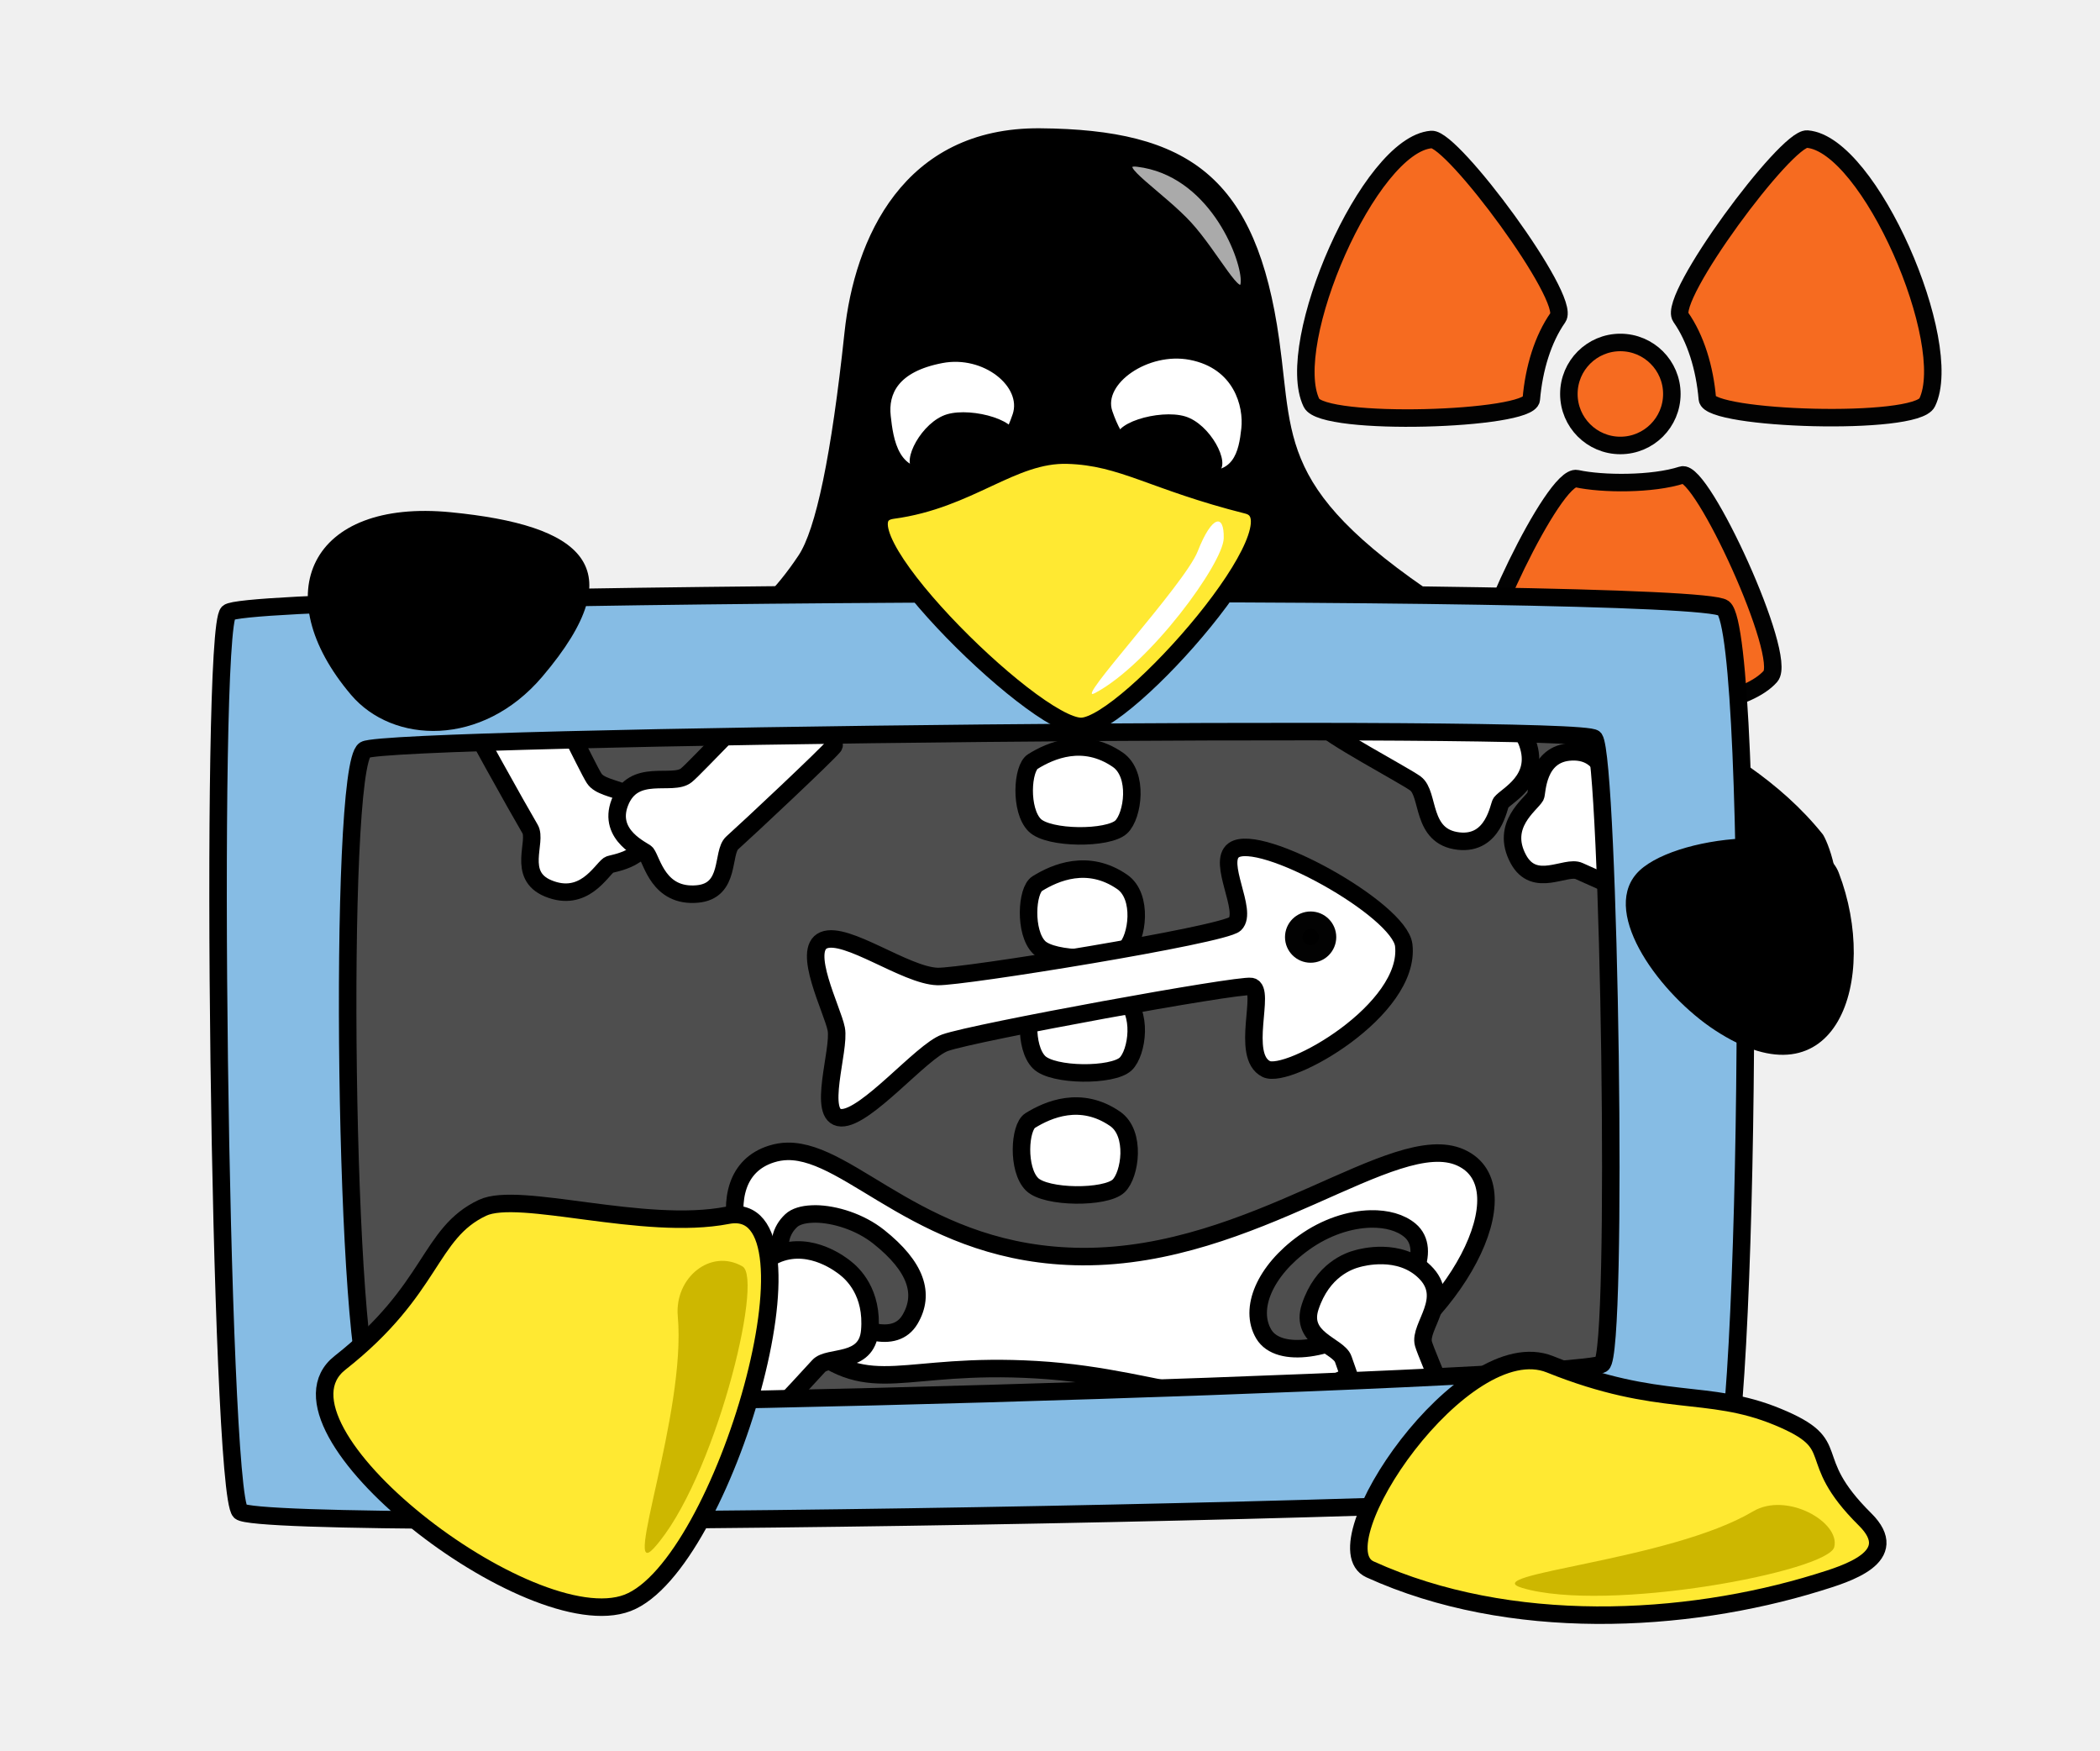
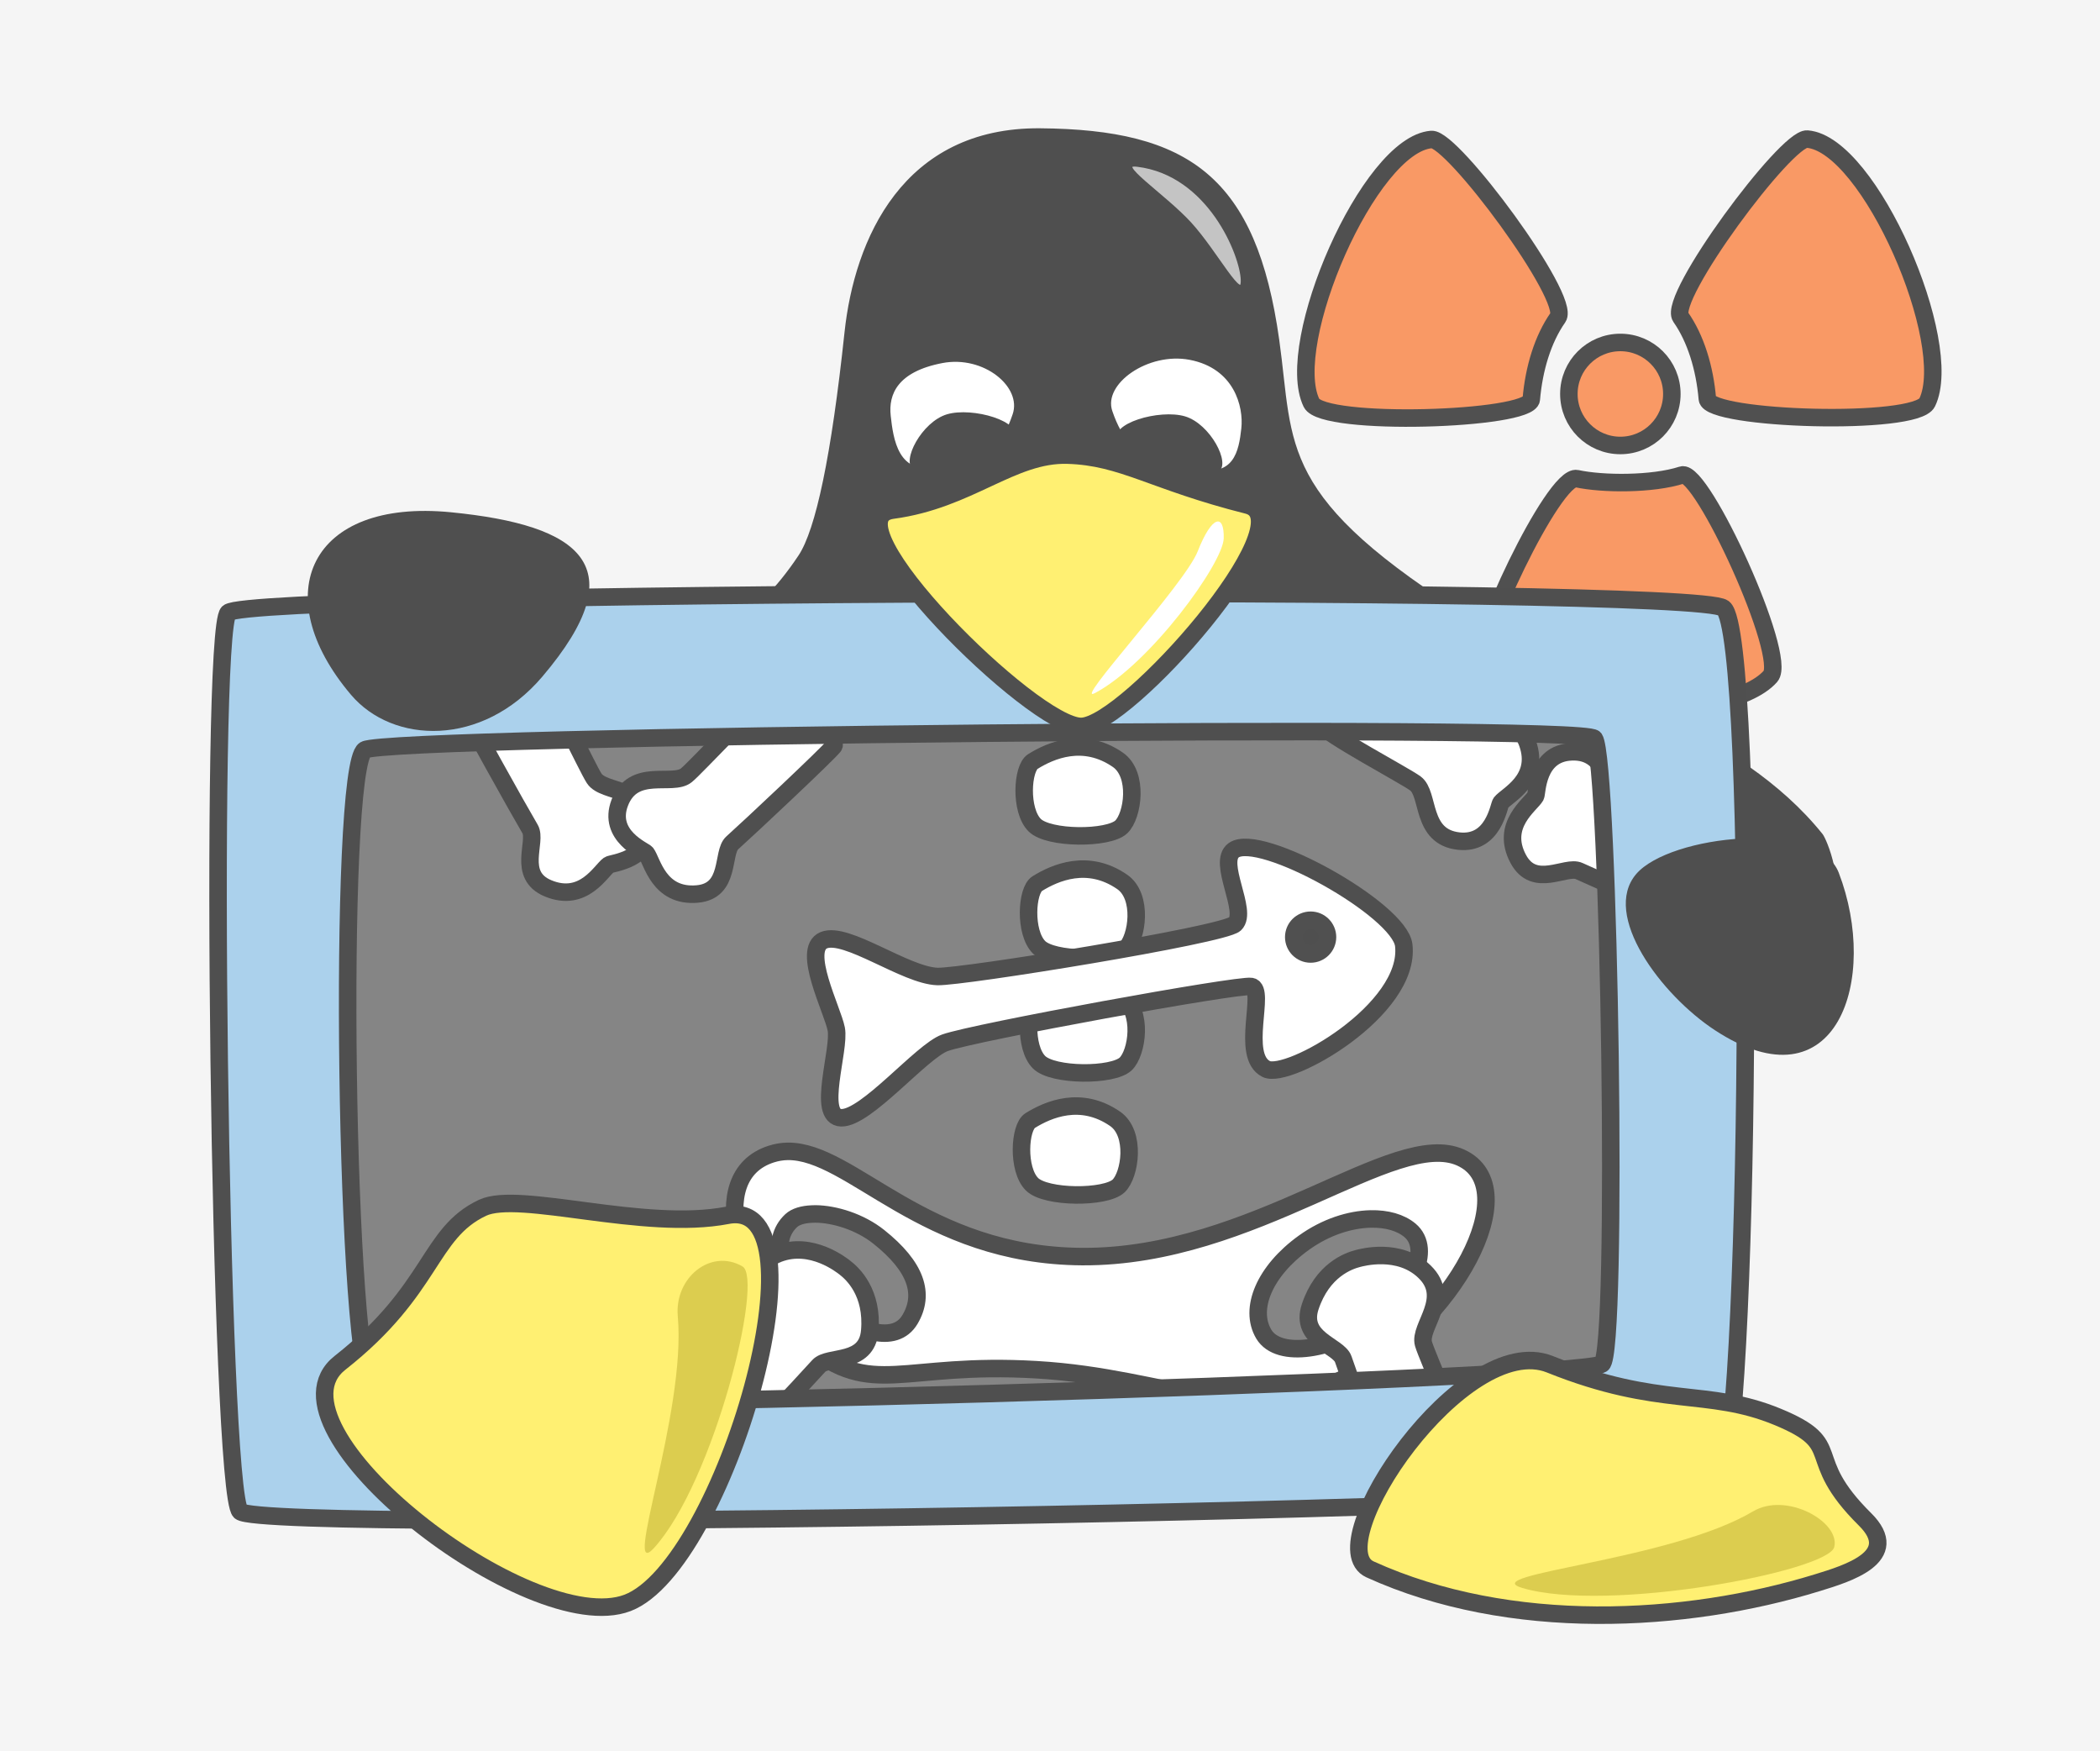
<svg xmlns="http://www.w3.org/2000/svg" width="600" height="500" id="svg2" version="1.0">
  <defs id="defs4">
    <linearGradient id="linearGradient3462">
      <stop id="stop3464" offset="0" style="stop-color:#4e4e4e;stop-opacity:1;" />
      <stop style="stop-color:#4e4e4e;stop-opacity:0.498;" offset="0.158" id="stop3468" />
      <stop id="stop3466" offset="1" style="stop-color:#4e4e4e;stop-opacity:0;" />
    </linearGradient>
  </defs>
  <g id="layer3" style="display:inline" transform="translate(-132.8571,-205.2193)">
    <path style="fill:#000000;fill-opacity:1;fill-rule:evenodd;stroke:#000000;stroke-width:1px;stroke-linecap:butt;stroke-linejoin:miter;stroke-opacity:1" d="M 653.214,443.791 C 629.259,413.967 587.341,403.569 554.286,383.076 C 496.964,347.541 502.156,333.036 497.857,302.362 C 491.372,256.081 472.323,242.704 430,242.362 C 391.251,242.055 377.466,273.698 374.643,300.219 C 370.892,335.453 366.429,356.648 361.429,364.148 C 348.085,384.164 336.25,387.541 317.143,393.076 C 298.925,398.355 260.357,375.755 322.857,402.362 C 385.357,428.969 516.25,474.684 596.429,485.219 C 676.607,495.755 655.089,446.125 653.214,443.791 z " id="path3161" />
  </g>
  <g id="layer1" style="display:inline" transform="translate(-132.8571,-205.2193)">
    <path style="fill:#f66b20;fill-opacity:1;fill-rule:evenodd;stroke:#020202;stroke-width:5;stroke-linecap:butt;stroke-linejoin:miter;stroke-miterlimit:4;stroke-dasharray:none;stroke-opacity:1;display:inline" d="M 583.375,341.944 C 576.836,340.523 553.3,390.637 556.057,395.983 C 564.259,411.879 626.29,412.483 638.706,398.407 C 643.712,392.731 619.076,339.078 613.416,340.912 C 605,343.639 590.681,343.532 583.375,341.944 z " id="path3514" />
    <rect style="opacity:1;fill:#4e4e4e;fill-opacity:1;fill-rule:nonzero;stroke:none;stroke-width:20;stroke-linecap:butt;stroke-linejoin:miter;stroke-miterlimit:10.35;stroke-dasharray:none;stroke-opacity:1" id="rect2182" width="412.158" height="232.515" x="206.464" y="390.883" />
    <path style="fill:#ffffff;fill-opacity:1;fill-rule:evenodd;stroke:#000000;stroke-width:5;stroke-linecap:butt;stroke-linejoin:miter;stroke-miterlimit:4;stroke-dasharray:none;stroke-opacity:1" d="M 357.862,534.094 C 356.306,534.115 354.744,534.382 353.205,534.875 C 333.507,541.188 344.39,574.001 363.33,589.406 C 382.271,604.811 390.348,594.196 428.987,596.469 C 467.625,598.742 487.557,613.652 517.862,598.5 C 548.166,583.348 569.146,544.461 550.205,535.875 C 531.265,527.289 491.357,564.409 442.112,564.156 C 396.714,563.923 376.22,533.844 357.862,534.094 z M 365.862,551.969 C 371.36,552.026 378.572,554.241 383.924,558.5 C 394.686,567.063 397.147,574.862 392.862,582.094 C 388.576,589.326 377.929,585.817 366.768,577.781 C 355.607,569.746 352.774,559.606 358.924,553.875 C 360.152,552.731 362.251,552.111 364.799,552 C 365.149,551.985 365.495,551.965 365.862,551.969 z M 524.455,553.406 C 529.057,553.303 533.049,554.43 535.705,556.656 C 542.148,562.057 536.147,574.683 524.987,582.719 C 513.826,590.754 498.21,593.513 493.924,586.281 C 489.638,579.049 494.201,568.254 505.362,560.219 C 511.64,555.699 518.539,553.539 524.455,553.406 z " id="path3376" />
    <path style="fill:#ffffff;fill-opacity:1;fill-rule:evenodd;stroke:#000000;stroke-width:5;stroke-linecap:butt;stroke-linejoin:miter;stroke-miterlimit:4;stroke-dasharray:none;stroke-opacity:1" d="M 427.97,422.733 C 424.895,424.639 424.239,436.668 428.475,440.915 C 432.448,444.897 449.518,444.937 453.224,441.42 C 456.551,438.264 458.275,426.394 452.214,422.227 C 442.402,415.482 433.034,419.594 427.97,422.733 z " id="path3378" />
    <path style="fill:#ffffff;fill-opacity:1;fill-rule:evenodd;stroke:#000000;stroke-width:5;stroke-linecap:butt;stroke-linejoin:miter;stroke-miterlimit:4;stroke-dasharray:none;stroke-opacity:1;display:inline" d="M 429.22,457.617 C 426.145,459.523 425.489,471.553 429.725,475.799 C 433.698,479.781 450.768,479.821 454.474,476.304 C 457.801,473.148 459.525,461.278 453.464,457.111 C 443.652,450.366 434.284,454.478 429.22,457.617 z " id="path3384" />
    <path style="fill:#ffffff;fill-opacity:1;fill-rule:evenodd;stroke:#000000;stroke-width:5;stroke-linecap:butt;stroke-linejoin:miter;stroke-miterlimit:4;stroke-dasharray:none;stroke-opacity:1;display:inline" d="M 429.22,490.447 C 426.145,492.353 425.489,504.382 429.725,508.629 C 433.698,512.611 450.768,512.651 454.474,509.134 C 457.801,505.978 459.525,494.108 453.464,489.941 C 443.652,483.196 434.284,487.308 429.22,490.447 z " id="path3386" />
    <path style="fill:#ffffff;fill-opacity:1;fill-rule:evenodd;stroke:#000000;stroke-width:5;stroke-linecap:butt;stroke-linejoin:miter;stroke-miterlimit:4;stroke-dasharray:none;stroke-opacity:1;display:inline" d="M 427.2,525.297 C 424.125,527.203 423.468,539.233 427.705,543.48 C 431.678,547.461 448.748,547.501 452.454,543.985 C 455.78,540.828 457.505,528.959 451.444,524.792 C 441.631,518.046 432.264,522.158 427.2,525.297 z " id="path3388" />
    <path style="fill:#ffffff;fill-opacity:1;fill-rule:evenodd;stroke:#000000;stroke-width:5;stroke-linecap:butt;stroke-linejoin:miter;stroke-miterlimit:4;stroke-dasharray:none;stroke-opacity:1;display:inline" d="M 287.101,399.349 C 290.064,401.608 300.498,424.32 302.64,427.581 C 305.453,431.864 317.766,429.88 318.408,440.793 C 319.002,450.905 307.669,451.686 306.812,452.282 C 304.547,453.856 299.664,463.21 289.449,458.97 C 280.412,455.22 286.426,445.601 284.297,442.003 C 281.042,436.5 266.03,409.656 265.023,406.946 C 263.977,404.133 284.186,397.127 287.101,399.349 z " id="path3400" />
    <path style="fill:#ffffff;fill-opacity:1;fill-rule:evenodd;stroke:#000000;stroke-width:5;stroke-linecap:butt;stroke-linejoin:miter;stroke-miterlimit:4;stroke-dasharray:none;stroke-opacity:1;display:inline" d="M 352.303,404.464 C 348.796,405.722 331.985,424.217 328.957,426.678 C 324.98,429.911 313.843,424.298 309.933,434.505 C 306.31,443.964 316.876,448.135 317.513,448.962 C 319.196,451.148 321.023,461.54 332.042,460.586 C 341.79,459.743 338.965,448.756 342.082,445.97 C 346.848,441.709 369.272,420.658 371.052,418.379 C 372.899,416.015 355.753,403.227 352.303,404.464 z " id="path3394" />
    <path style="fill:#ffffff;fill-opacity:1;fill-rule:evenodd;stroke:#000000;stroke-width:5;stroke-linecap:butt;stroke-linejoin:miter;stroke-miterlimit:4;stroke-dasharray:none;stroke-opacity:1;display:inline" d="M 626.211,447.03 C 623.671,444.305 600.039,436.166 596.582,434.356 C 592.042,431.98 592.8,419.532 581.878,419.971 C 571.757,420.378 572.099,431.733 571.59,432.645 C 570.247,435.054 561.422,440.837 566.65,450.584 C 571.275,459.206 580.252,452.271 584.044,454.034 C 589.841,456.73 618.037,469.016 620.833,469.751 C 623.735,470.513 628.71,449.711 626.211,447.03 z " id="path3404" />
    <path style="fill:#ffffff;fill-opacity:1;fill-rule:evenodd;stroke:#000000;stroke-width:5;stroke-linecap:butt;stroke-linejoin:miter;stroke-miterlimit:4;stroke-dasharray:none;stroke-opacity:1;display:inline" d="M 509.909,411.948 C 512.003,415.03 534.113,426.685 537.253,429.002 C 541.376,432.044 538.725,444.23 549.586,445.465 C 559.65,446.61 561.048,435.336 561.69,434.513 C 563.385,432.337 572.991,427.971 569.314,417.54 C 566.061,408.312 556.129,413.794 552.652,411.472 C 547.335,407.921 521.348,391.47 518.697,390.316 C 515.945,389.119 507.849,408.917 509.909,411.948 z " id="path3406" />
    <path style="fill:#ffffff;fill-opacity:1;fill-rule:evenodd;stroke:#000000;stroke-width:5;stroke-linecap:butt;stroke-linejoin:miter;stroke-miterlimit:4;stroke-dasharray:none;stroke-opacity:1;display:inline" d="M 550.744,619.283 C 550.975,615.565 540.628,592.814 539.563,589.06 C 538.165,584.129 547.722,576.117 539.891,568.491 C 532.633,561.425 521.848,564.44 520.836,564.698 C 518.163,565.381 510.674,567.996 507.196,578.495 C 504.119,587.783 515.327,589.529 516.656,593.494 C 518.686,599.556 529.163,628.473 530.553,631.008 C 531.996,633.639 550.517,622.942 550.744,619.283 z " id="path3408" />
    <path style="fill:#ffffff;fill-opacity:1;fill-rule:evenodd;stroke:#000000;stroke-width:5;stroke-linecap:butt;stroke-linejoin:miter;stroke-miterlimit:4;stroke-dasharray:none;stroke-opacity:1;display:inline" d="M 325.235,605.655 C 326.492,602.147 344.987,585.337 347.449,582.308 C 350.681,578.332 345.068,567.195 355.276,563.285 C 364.735,559.661 373.451,566.692 374.278,567.33 C 376.464,569.013 382.31,574.375 381.357,585.394 C 380.513,595.142 369.527,592.316 366.74,595.434 C 362.479,600.2 341.429,622.624 339.15,624.404 C 336.785,626.25 323.998,609.105 325.235,605.655 z " id="path3428" />
    <path style="fill:#ffffff;fill-opacity:1;fill-rule:evenodd;stroke:#000000;stroke-width:5;stroke-linecap:butt;stroke-linejoin:miter;stroke-miterlimit:4;stroke-dasharray:none;stroke-opacity:1" d="M 368.214,473.791 C 374.643,471.112 391.562,483.873 400.714,484.148 C 407.82,484.361 482.391,472.311 485.714,469.148 C 489.534,465.512 480.523,451.521 485.357,448.076 C 492.804,442.771 532.762,465.02 533.929,475.219 C 536.039,493.678 500.88,513.66 494.643,510.576 C 487.094,506.844 494.679,487.781 490.357,487.005 C 486.6,486.331 411.259,500.066 402.857,503.076 C 396.168,505.473 380.357,524.684 373.214,524.505 C 366.071,524.326 372.939,505.062 371.786,499.148 C 370.724,493.703 361.786,476.469 368.214,473.791 z " id="path3440" />
    <path style="opacity:1;fill:#000000;fill-opacity:1;fill-rule:nonzero;stroke:#020202;stroke-width:5;stroke-linecap:round;stroke-linejoin:miter;stroke-miterlimit:4;stroke-dasharray:none;stroke-opacity:1" id="path3442" d="M 465 442.898 A 4.821 4.821 0 1 1  455.357,442.898 A 4.821 4.821 0 1 1  465 442.898 z" transform="translate(47.14286,30)" />
    <path style="fill:#86bce4;fill-opacity:1;fill-rule:evenodd;stroke:#000000;stroke-width:5;stroke-linecap:butt;stroke-linejoin:miter;stroke-miterlimit:4;stroke-dasharray:none;stroke-opacity:1" d="M 625.281,378.917 C 616.803,372.289 204.863,374.113 198.089,380.214 C 192.52,385.232 195.597,631.185 201.478,636.96 C 208.032,643.397 614.952,636.339 624.067,629.685 C 632.743,623.351 634.83,386.382 625.281,378.917 z M 588.389,416.176 C 592.644,422.342 595.341,592.075 590.531,594.855 C 582.664,599.401 247.109,609.648 239.737,604.375 C 231.389,598.405 229.19,424.275 237.094,419.411 C 243.683,415.356 585.409,411.859 588.389,416.176 z " id="path3449" />
    <path style="fill:#aaaaaa;fill-opacity:1;fill-rule:evenodd;stroke:#000000;stroke-width:1px;stroke-linecap:butt;stroke-linejoin:miter;stroke-opacity:1" d="M 457.857,252.362 C 478.393,254.862 487.679,278.076 487.857,285.219 C 488.036,292.362 480.357,277.362 472.857,269.148 C 465.357,260.934 450.512,251.468 457.857,252.362 z " id="path3480" />
    <path style="opacity:1;fill:#f66b20;fill-opacity:1;fill-rule:nonzero;stroke:#020202;stroke-width:1.639;stroke-linecap:round;stroke-linejoin:miter;stroke-miterlimit:4;stroke-dasharray:none;stroke-opacity:1;display:inline" id="path3503" d="M 465 442.898 A 4.821 4.821 0 1 1  455.357,442.898 A 4.821 4.821 0 1 1  465 442.898 z" transform="matrix(3.051281,0,0,3.051281,-808.3176,-1033.655)" />
  </g>
  <g id="layer2" style="display:inline" transform="translate(-132.8571,-205.2193)">
    <path style="fill:#ffe932;fill-opacity:1;fill-rule:evenodd;stroke:#000000;stroke-width:5;stroke-linecap:butt;stroke-linejoin:miter;stroke-miterlimit:4;stroke-dasharray:none;stroke-opacity:1" d="M 387.857,350.934 C 368.475,353.522 428.041,412.861 441.786,412.719 C 454.826,412.591 506.465,353.83 489.286,349.505 C 462.083,342.656 453.747,335.689 437.857,335.219 C 421.967,334.75 409.832,347.999 387.857,350.934 z " id="path3170" />
    <path style="fill:#ffffff;fill-opacity:1;fill-rule:evenodd;stroke:#000000;stroke-width:1px;stroke-linecap:butt;stroke-linejoin:miter;stroke-opacity:1" d="M 450.173,322.745 C 456.074,340.248 468.036,338.076 473.929,339.505 C 485.923,342.413 487.301,334.087 488.016,327.658 C 488.73,321.229 485.893,310.01 472.857,307.51 C 460.736,305.185 447.399,314.515 450.173,322.745 z " id="path3172" />
    <path style="fill:#000000;fill-opacity:1;fill-rule:evenodd;stroke:none;stroke-width:1px;stroke-linecap:butt;stroke-linejoin:miter;stroke-opacity:1" d="M 452.143,331.291 C 449.497,326.172 464.196,322.005 471.429,324.148 C 478.661,326.291 484.554,337.63 481.071,339.862 C 477.589,342.094 456.25,339.237 452.143,331.291 z " id="path3174" />
    <path style="fill:#ffffff;fill-opacity:1;fill-rule:evenodd;stroke:#000000;stroke-width:1px;stroke-linecap:butt;stroke-linejoin:miter;stroke-opacity:1;display:inline" d="M 422.672,323.67 C 416.771,341.173 406.83,337.486 400.937,338.915 C 388.942,341.823 387.564,330.466 386.85,324.037 C 386.136,317.609 388.973,310.935 402.008,308.435 C 414.13,306.11 425.446,315.44 422.672,323.67 z " id="path3176" />
    <path style="fill:#000000;fill-opacity:1;fill-rule:evenodd;stroke:none;stroke-width:1px;stroke-linecap:butt;stroke-linejoin:miter;stroke-opacity:1;display:inline" d="M 422.723,330.7 C 425.277,325.536 410.669,321.415 403.437,323.558 C 396.205,325.7 390.312,337.04 393.794,339.272 C 397.276,341.504 418.616,339.004 422.723,330.7 z " id="path3178" />
    <path style="fill:#ffe932;fill-opacity:1;fill-rule:evenodd;stroke:#000000;stroke-width:5;stroke-linecap:butt;stroke-linejoin:miter;stroke-miterlimit:4;stroke-dasharray:none;stroke-opacity:1;display:inline" d="M 524.286,653.495 C 509.223,646.649 551,584.991 575.714,594.923 C 607.227,607.588 620.608,601.625 640.714,609.923 C 660.787,618.208 647.358,621.042 665.714,639.209 C 676.554,649.937 660.554,654.705 652.126,657.3 C 614.304,668.945 564.27,671.667 524.286,653.495 z " id="path3168" />
    <path style="fill:#ffe932;fill-opacity:1;fill-rule:evenodd;stroke:#000000;stroke-width:5;stroke-linecap:butt;stroke-linejoin:miter;stroke-miterlimit:4;stroke-dasharray:none;stroke-opacity:1;display:inline" d="M 312.143,663.076 C 284.464,673.612 206.378,613.088 230,594.505 C 256.786,573.434 255.213,557.543 270.714,550.219 C 281.19,545.27 316.786,557.005 340.714,552.362 C 370.219,546.637 339.821,652.541 312.143,663.076 z " id="path3165" />
    <path style="fill:#000000;fill-opacity:1;fill-rule:evenodd;stroke:none;stroke-width:5;stroke-linecap:butt;stroke-linejoin:miter;stroke-miterlimit:4;stroke-dasharray:none;stroke-opacity:1;display:inline" d="M 233.153,403.689 C 245.076,417.742 270.591,418.77 287.821,398.48 C 314.626,366.916 298.898,355.215 261.724,351.546 C 221.395,347.567 208.881,375.081 233.153,403.689 z " id="path3156" />
    <path style="fill:#000000;fill-opacity:1;fill-rule:evenodd;stroke:none;stroke-width:5;stroke-linecap:butt;stroke-linejoin:miter;stroke-miterlimit:4;stroke-dasharray:none;stroke-opacity:1;display:inline" d="M 658.214,454.505 C 652.309,439.126 609.911,443.717 600.357,454.862 C 590.349,466.537 607.441,489.42 622.857,499.505 C 657.68,522.286 669.875,484.872 658.214,454.505 z " id="path3158" />
    <path style="fill:#ffffff;fill-opacity:1;fill-rule:evenodd;stroke:none;stroke-width:1px;stroke-linecap:butt;stroke-linejoin:miter;stroke-opacity:1;display:inline" d="M 445.675,403.205 C 461.412,394.897 482.315,366.127 482.493,358.984 C 482.672,351.841 479.126,352.324 475.069,362.681 C 471.357,372.158 439.131,406.66 445.675,403.205 z " id="path3482" />
    <path style="fill:#cdb700;fill-opacity:1;fill-rule:evenodd;stroke:none;stroke-width:1px;stroke-linecap:butt;stroke-linejoin:miter;stroke-opacity:1;display:inline" d="M 567.78,658.804 C 592.184,666.045 655.222,654.057 656.931,647.12 C 658.696,639.958 643.297,631.249 633.734,636.931 C 609.88,651.105 554.26,654.793 567.78,658.804 z " id="path3487" />
    <path style="fill:#cdb700;fill-opacity:1;fill-rule:evenodd;stroke:none;stroke-width:1px;stroke-linecap:butt;stroke-linejoin:miter;stroke-opacity:1;display:inline" d="M 319.759,647.342 C 336.83,628.459 351.179,570.554 345,566.966 C 335.958,561.715 325.518,570.151 326.512,581.229 C 328.992,608.866 310.301,657.803 319.759,647.342 z " id="path3489" />
    <path style="fill:#f66b20;fill-opacity:1;fill-rule:evenodd;stroke:#020202;stroke-width:5;stroke-linecap:butt;stroke-linejoin:miter;stroke-miterlimit:4;stroke-dasharray:none;stroke-opacity:1" d="M 613.063,295.81 C 609.217,290.334 643.197,244.477 649.194,244.946 C 667.027,246.341 691.638,303.284 683.478,320.187 C 680.187,327.003 621.179,325.1 620.675,319.172 C 619.925,310.356 617.359,301.929 613.063,295.81 z " id="path3501" />
    <path style="fill:#f66b20;fill-opacity:1;fill-rule:evenodd;stroke:#020202;stroke-width:5;stroke-linecap:butt;stroke-linejoin:miter;stroke-miterlimit:4;stroke-dasharray:none;stroke-opacity:1;display:inline" d="M 577.979,295.926 C 581.825,290.449 547.845,244.592 541.848,245.061 C 524.015,246.457 499.404,303.4 507.564,320.303 C 510.855,327.118 569.863,325.216 570.367,319.287 C 571.117,310.472 573.683,302.044 577.979,295.926 z " id="path3512" />
  </g>
-   <g id="layer4" style="display:none" transform="translate(-132.8571,-205.2193)">
+   <g id="layer4" style="display:inline" transform="translate(-132.8571,-205.2193)">
    <rect style="opacity:1;fill:#ffffff;fill-opacity:0.312;fill-rule:nonzero;stroke:none;stroke-width:5;stroke-linecap:round;stroke-linejoin:miter;stroke-miterlimit:4;stroke-dasharray:none;stroke-opacity:1;display:inline" id="rect3491" width="599.999" height="501.429" x="132.857" y="205.219" />
  </g>
</svg>
